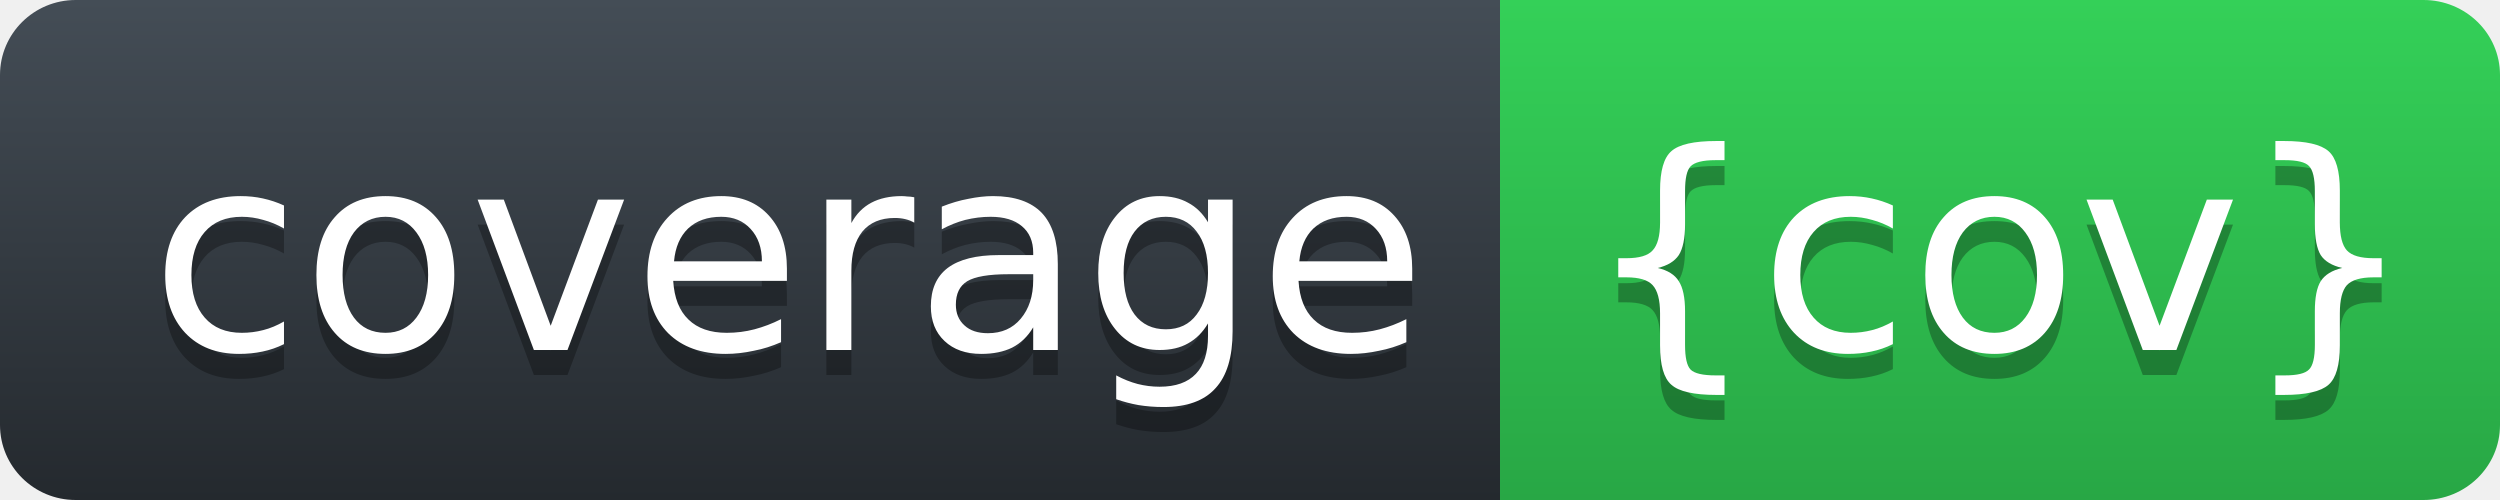
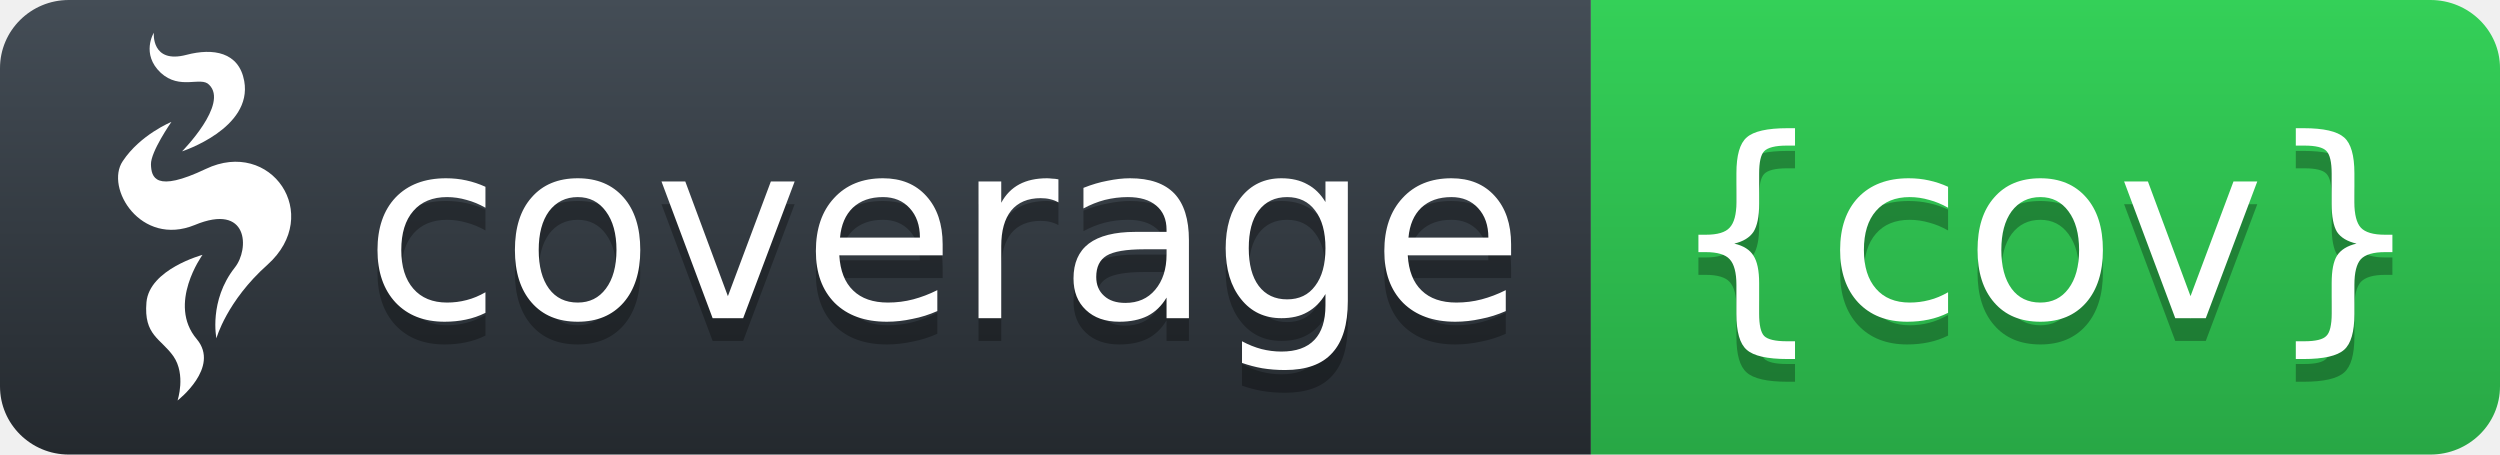
- <svg xmlns="http://www.w3.org/2000/svg" width="100" height="20">
+ <svg xmlns="http://www.w3.org/2000/svg" width="110" height="20">
  <defs>
    <linearGradient id="workflow-fill" x1="50%" y1="0%" x2="50%" y2="100%">
      <stop stop-color="#444D56" offset="0%" />
      <stop stop-color="#24292E" offset="100%" />
    </linearGradient>
    <linearGradient id="state-fill" x1="50%" y1="0%" x2="50%" y2="100%">
      <stop stop-color="#34D058" offset="0%" />
      <stop stop-color="#28A745" offset="100%" />
    </linearGradient>
  </defs>
-   <g fill="none" fill-rule="evenodd">
-     <g font-family="DejaVu Sans,Verdana,Geneva,sans-serif" font-size="11">
-       <path d="M0,3 C0,1.343 1.355,0 3.027,0 L60,0 L60,20 L3.027,20 C1.355,20 0,18.657 0,17 L0,3 Z" fill="url(#workflow-fill)" fill-rule="nonzero" />
-       <text fill="#010101" fill-opacity=".3">
-         <tspan x="6" y="15">coverage</tspan>
-       </text>
-       <text fill="#FFF">
-         <tspan x="6" y="14">coverage</tspan>
-       </text>
+   <g font-family="DejaVu Sans,Verdana,Geneva,sans-serif" font-size="11">
+     <path d="M0,3 C0,1.343 1.355,0 3.027,0 L70,0 L70,20 L3.027,20 C1.355,20 0,18.657 0,17 L0,3 Z" fill="url(#workflow-fill)" />
+     <g transform="scale(.18) translate(0 3)" fill="#fff">
+       <path d="M30,36.4c-4.4,6.5,4.4,21,17.6,15.6c13.2-5.5,13.4,5.9,9.8,10.4c-6.4,8.1-4.5,17.3-4.5,17.3s2.5-9.1,12.5-18c13.7-12.3,0.8-31-15.1-23.4c-12.4,5.9-13.3,2-13.4-1.1s5-10.4,5-10.4S34.3,29.9,30,36.4z" />
+       <path d="M39.3,14.8c4.7,4.3,9.8,0.8,11.8,2.9C56,22.4,44.5,34,44.5,34s17.3-5.6,15.2-17.2c-1.3-7.1-7.6-8.1-14.1-6.4c-8.7,2.3-8-5.4-8-5.4S34.4,10.2,39.3,14.8z" />
+       <path d="M48.1,79.9c-7.3-8.6,1.4-20.6,1.4-20.6s-13,3.5-13.7,11.6c-0.7,8.1,3.5,8.8,6.6,13.2c3.1,4.5,1,10.8,1,10.8S53.9,86.8,48.1,79.9z" />
    </g>
-     <g transform="translate(60)" font-family="DejaVu Sans,Verdana,Geneva,sans-serif" font-size="11">
-       <path d="M0 0h36.939C38.629 0 40 1.343 40 3v14c0 1.657-1.37 3-3.061 3H0V0z" id="state-bg" fill="url(#state-fill)" fill-rule="nonzero" />
-       <text text-anchor="middle" fill="#010101" fill-opacity=".3">
-         <tspan x="20" y="15">{cov}</tspan>
-       </text>
-       <text text-anchor="middle" fill="#FFF">
-         <tspan x="20" y="14">{cov}</tspan>
-       </text>
-     </g>
+     <text fill="#010101" fill-opacity=".3">
+       <tspan x="16" y="15">coverage</tspan>
+     </text>
+     <text fill="#FFF">
+       <tspan x="16" y="14">coverage</tspan>
+     </text>
+   </g>
+   <g transform="translate(70)" font-family="DejaVu Sans,Verdana,Geneva,sans-serif" font-size="11">
+     <path d="M0 0h36.939C38.629 0 40 1.343 40 3v14c0 1.657-1.37 3-3.061 3H0V0z" id="state-bg" fill="url(#state-fill)" fill-rule="nonzero" />
+     <text text-anchor="middle" fill="#010101" fill-opacity=".3">
+       <tspan x="20" y="15">{cov}</tspan>
+     </text>
+     <text text-anchor="middle" fill="#FFF">
+       <tspan x="20" y="14">{cov}</tspan>
+     </text>
  </g>
</svg>
